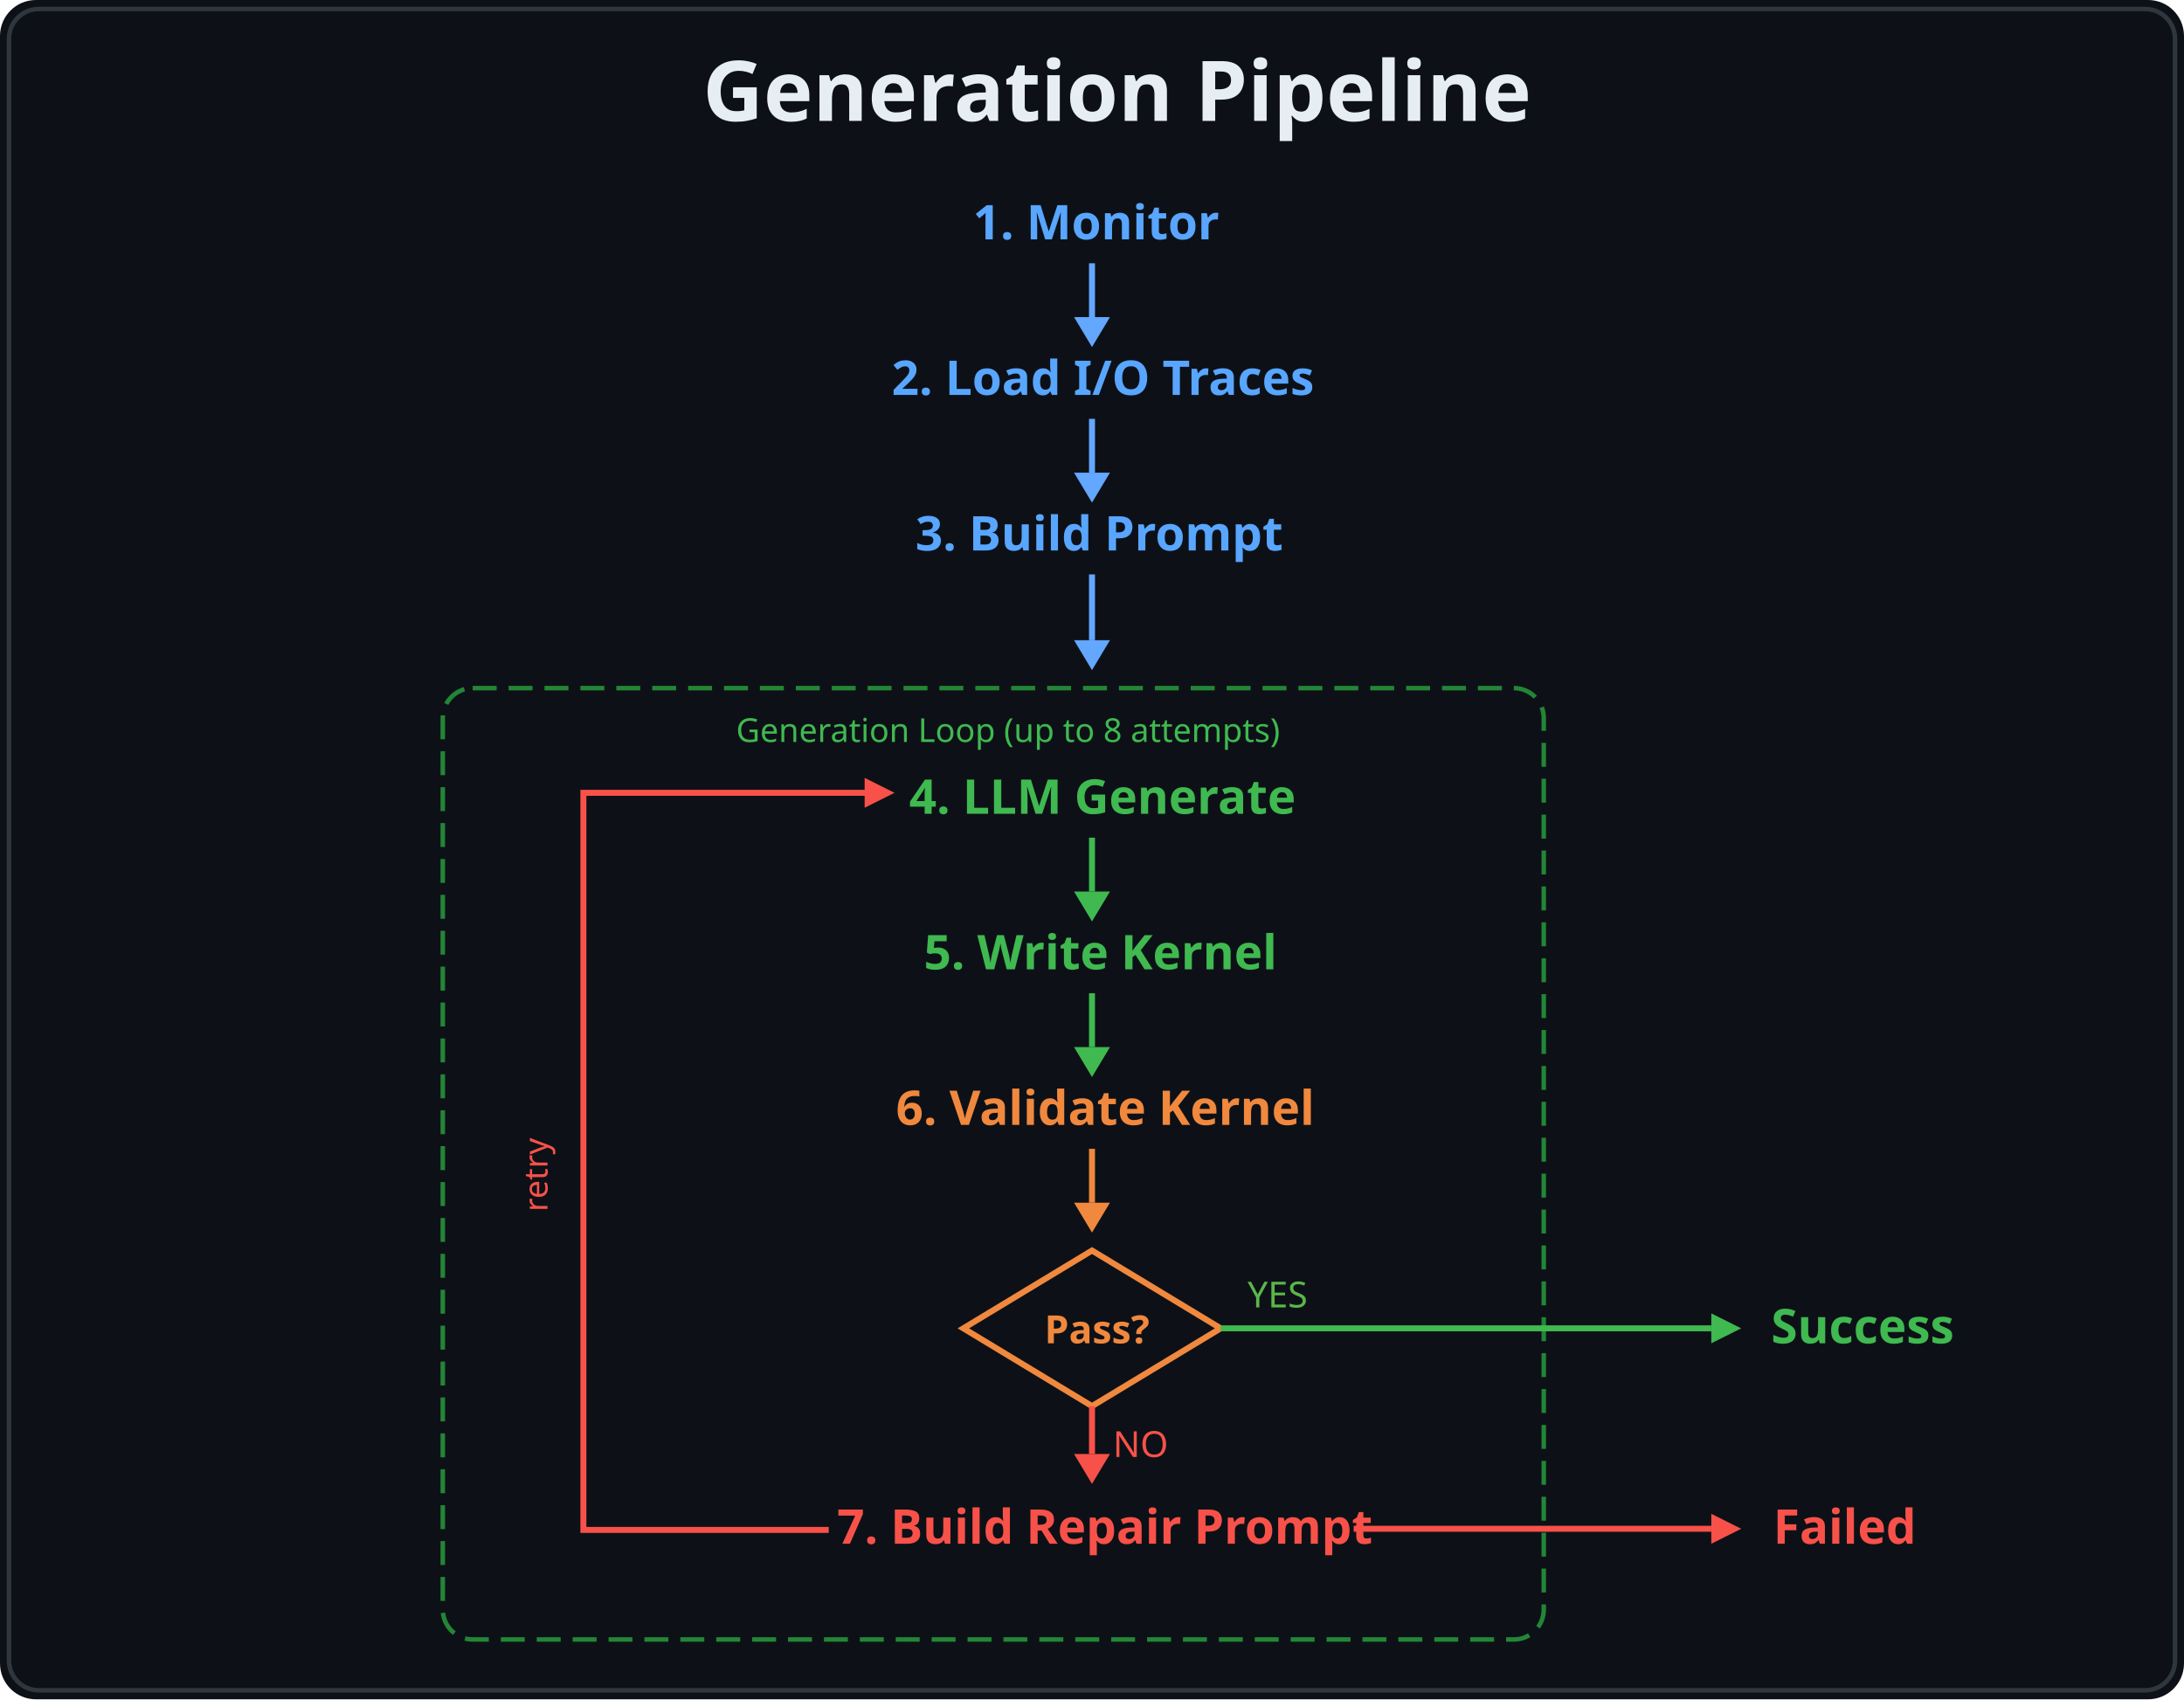
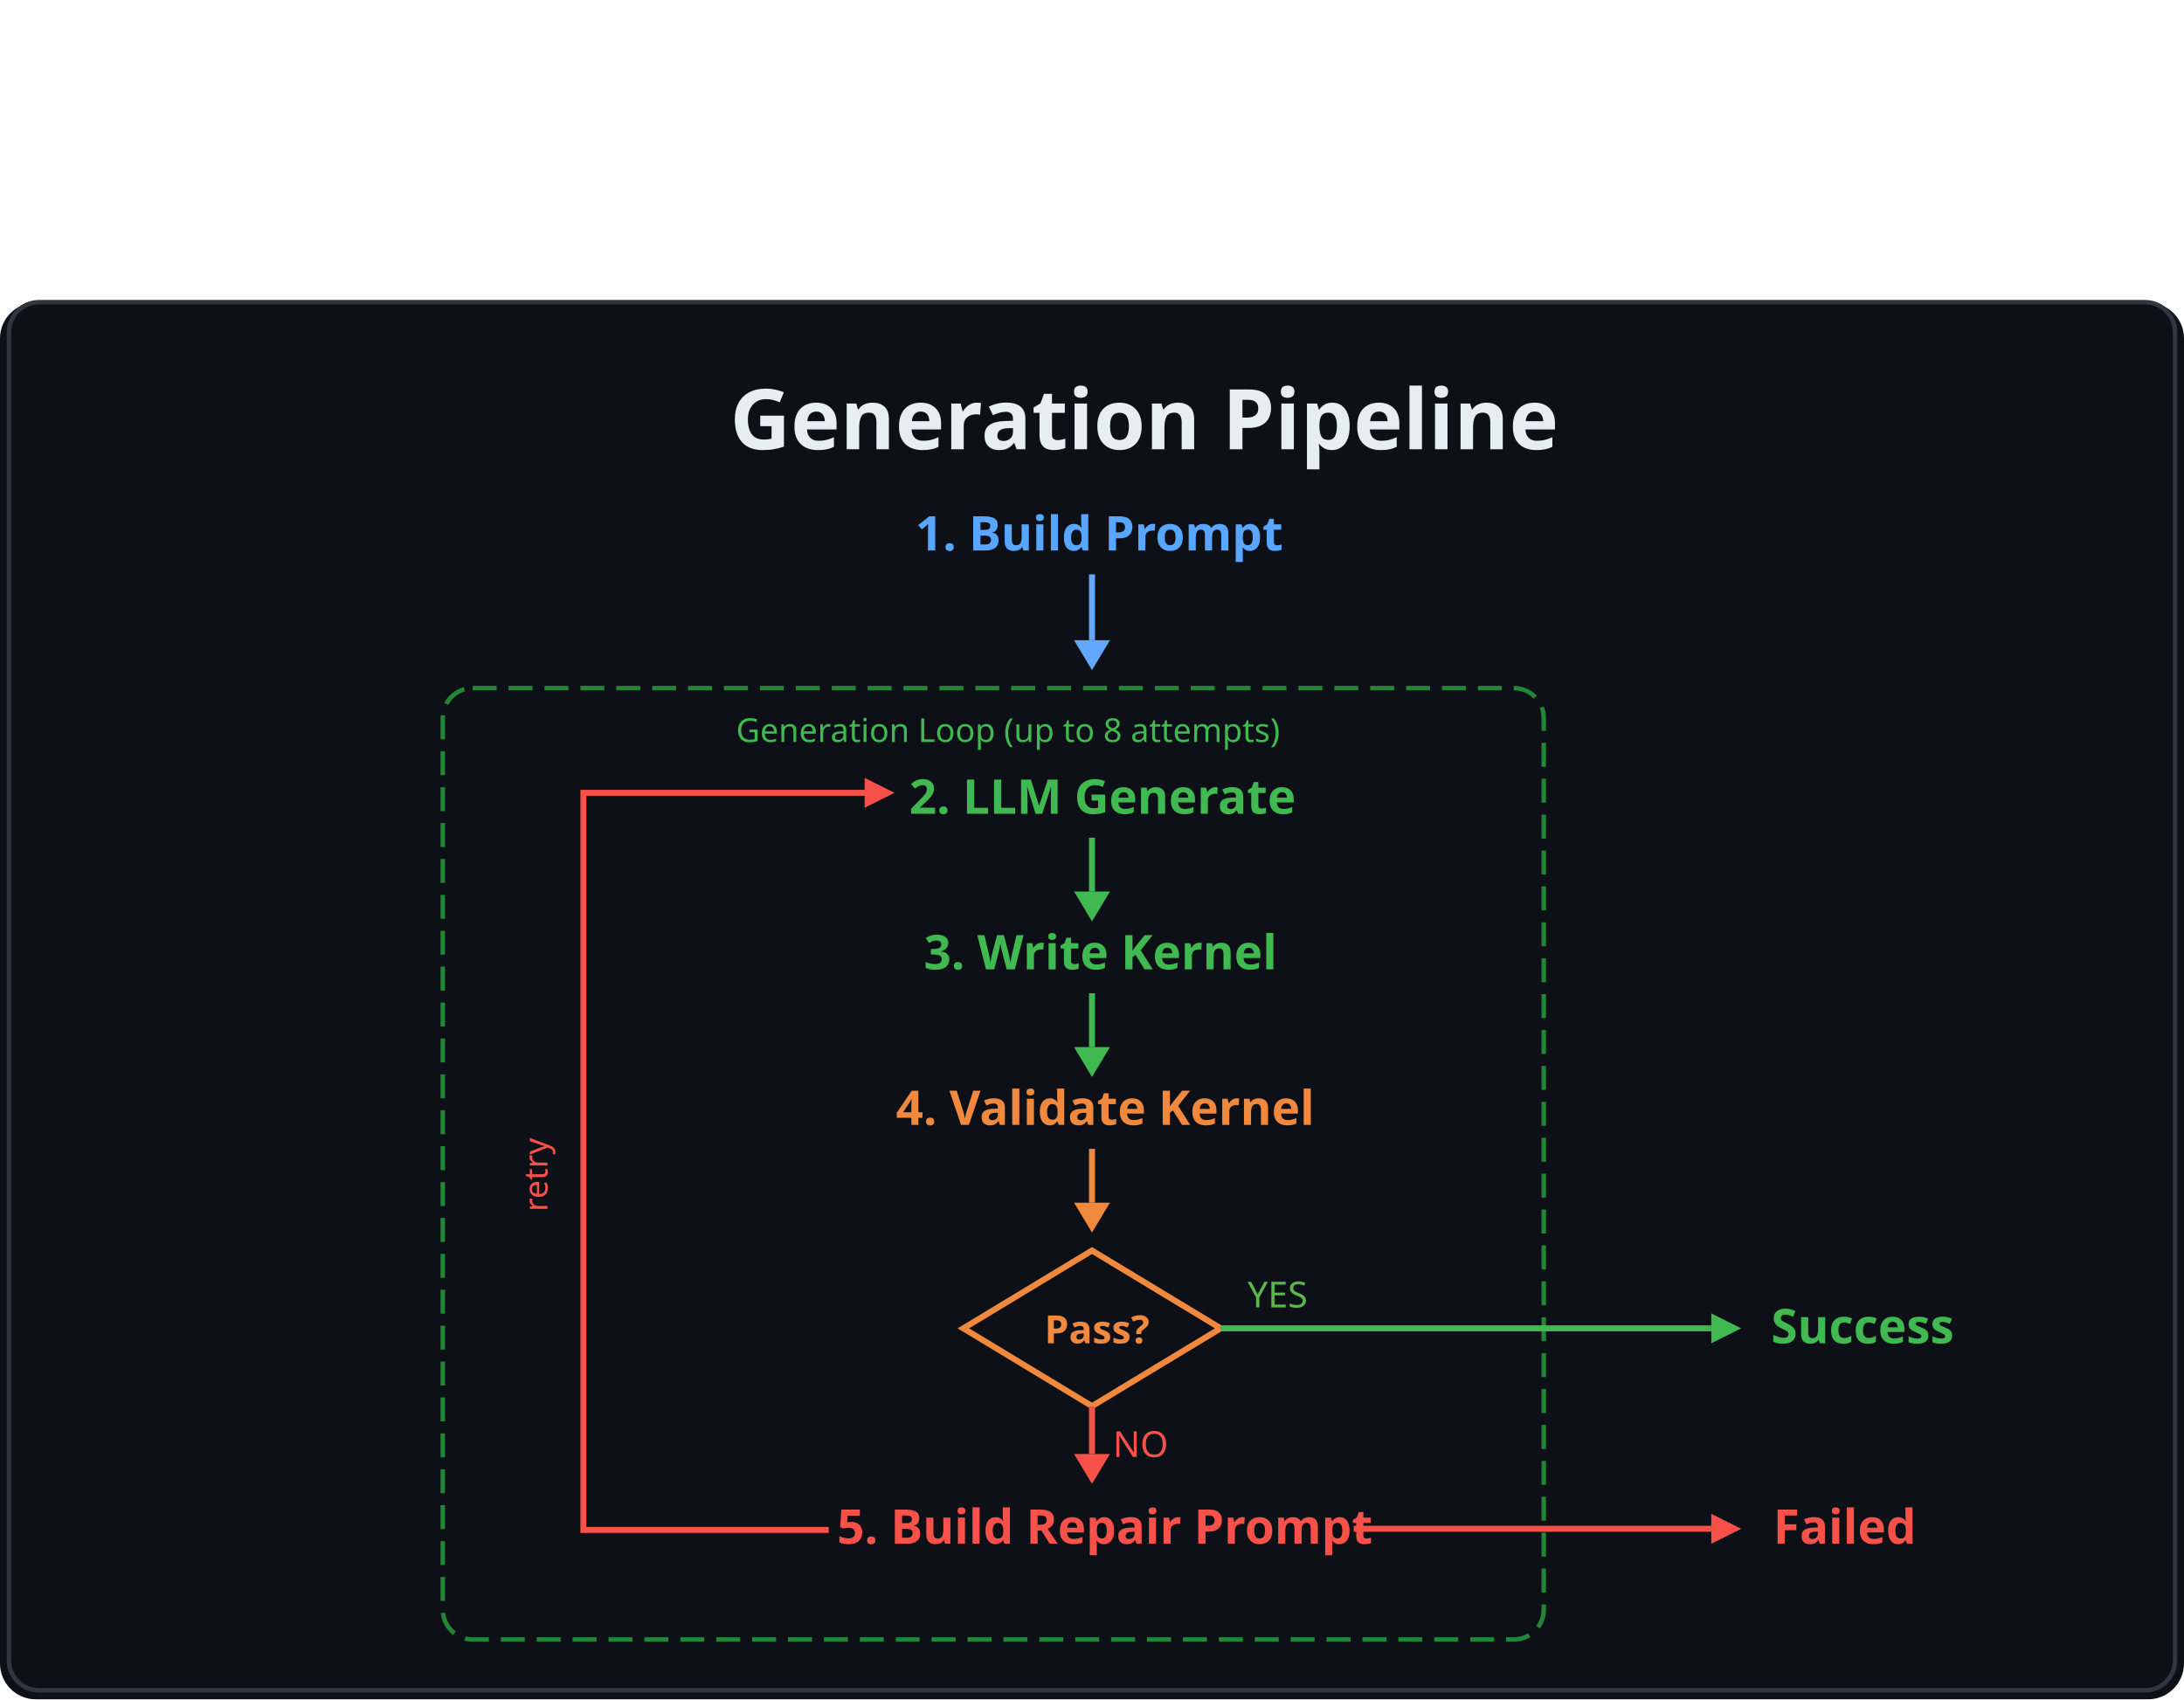
<svg xmlns="http://www.w3.org/2000/svg" id="Layer_1" version="1.1" viewBox="0 0 730 568">
  <defs>
    <style>
      .st0, .st1, .st2, .st3, .st4, .st5, .st6 {
        fill: none;
      }

      .st0, .st1, .st2, .st3, .st7, .st6 {
        stroke-width: 2px;
      }

      .st0, .st7 {
        stroke: #f0883e;
      }

      .st1 {
        stroke: #64a7ff;
      }

      .st8, .st9, .st10 {
        fill: #f0883e;
      }

-       .st11, .st12, .st9, .st10, .st13, .st14, .st15, .st16, .st17, .st18 {
+       .st11, .st12, .st9, .st10, .st13, .st14, .st15, .st16, .st17, .st18, .st19 {
        isolation: isolate;
      }

-       .st11, .st12, .st14, .st15 {
+       .st11, .st12, .st15, .st16 {
        font-family: SegoeUI, 'Segoe UI';
      }

-       .st11, .st14 {
+       .st11, .st15 {
        font-size: 12px;
      }

-       .st11, .st19, .st15, .st17 {
+       .st11, .st20, .st16, .st18 {
        fill: #f85149;
      }

-       .st20, .st12, .st18 {
+       .st21, .st12, .st19 {
        fill: #3fb950;
      }

-       .st12, .st15 {
+       .st12, .st16 {
        font-size: 11px;
      }

-       .st9, .st10, .st13, .st16, .st17, .st18 {
+       .st9, .st10, .st13, .st17, .st18, .st19 {
        font-family: SegoeUI-Bold, 'Segoe UI';
        font-weight: 700;
      }

-       .st9, .st16, .st17, .st18 {
+       .st9, .st17, .st18, .st19 {
        font-size: 16px;
      }

-       .st21 {
+       .st22 {
        fill: #64a7ff;
      }

      .st10 {
        font-size: 13px;
      }

      .st13 {
        fill: #e6edf3;
        font-size: 28px;
      }

      .st2 {
        stroke-miterlimit: 10;
      }

      .st2, .st6 {
        stroke: #f85149;
      }

-       .st14 {
+       .st15 {
        fill: #5ab749;
      }

      .st3 {
        stroke: #3fb950;
      }

      .st4 {
        stroke: #30363d;
      }

      .st4, .st5 {
        stroke-width: 1.5px;
      }

      .st5 {
        stroke: #238636;
        stroke-dasharray: 8 4;
      }

-       .st16 {
+       .st17 {
        fill: #58a6ff;
      }

-       .st7, .st22 {
+       .st7, .st23 {
        fill: #0d1117;
      }
    </style>
  </defs>
-   <rect class="st22" width="730" height="568" rx="12" ry="12" />
-   <rect class="st4" x="3" y="3" width="724" height="562" rx="10" ry="10" />
-   <text class="st13" transform="translate(234.9 40.42)">
-     <tspan x="0" y="0">Generation Pipeline</tspan>
-   </text>
-   <text class="st16" transform="translate(325.21 80)">
-     <tspan x="0" y="0">1. Monitor</tspan>
-   </text>
-   <line class="st1" x1="365" y1="88" x2="365" y2="106" />
-   <polygon class="st21" points="359 106 371 106 365 116 359 106" />
-   <text class="st16" transform="translate(298.04 132)">
-     <tspan x="0" y="0">2. Load I/O Traces</tspan>
-   </text>
-   <line class="st1" x1="365" y1="140" x2="365" y2="158" />
-   <polygon class="st21" points="359 158 371 158 365 168 359 158" />
-   <text class="st16" transform="translate(305.99 184)">
-     <tspan x="0" y="0">3. Build Prompt</tspan>
-   </text>
+   <rect class="st23" y="101.13" width="730" height="466.87" rx="12" ry="12" />
+   <rect class="st4" x="3" y="101.01" width="724" height="463.99" rx="10" ry="10" />
+   <g class="st14">
+     <text class="st13" transform="translate(244 150.16)">
+       <tspan x="0" y="0">Generation Pipeline</tspan>
+     </text>
+   </g>
+   <g class="st14">
+     <text class="st17" transform="translate(305.99 184)">
+       <tspan x="0" y="0">1. Build Prompt</tspan>
+     </text>
+   </g>
  <line class="st1" x1="365" y1="192" x2="365" y2="214" />
-   <polygon class="st21" points="359 214 371 214 365 224 359 214" />
+   <polygon class="st22" points="359 214 371 214 365 224 359 214" />
  <rect class="st5" x="148" y="230" width="368" height="318" rx="10" ry="10" />
-   <text class="st12" transform="translate(246.03 248)">
-     <tspan x="0" y="0">Generation Loop (up to 8 attempts)</tspan>
-   </text>
-   <text class="st18" transform="translate(303.9 272)">
-     <tspan x="0" y="0">4. LLM Generate</tspan>
-   </text>
+   <g class="st14">
+     <text class="st12" transform="translate(246.03 248)">
+       <tspan x="0" y="0">Generation Loop (up to 8 attempts)</tspan>
+     </text>
+   </g>
+   <g class="st14">
+     <text class="st19" transform="translate(303.9 272)">
+       <tspan x="0" y="0">2. LLM Generate</tspan>
+     </text>
+   </g>
  <line class="st3" x1="365" y1="280" x2="365" y2="298" />
-   <polygon class="st20" points="359 298 371 298 365 308 359 298" />
-   <text class="st18" transform="translate(308.79 324)">
-     <tspan x="0" y="0">5. Write Kernel</tspan>
-   </text>
+   <polygon class="st21" points="359 298 371 298 365 308 359 298" />
+   <g class="st14">
+     <text class="st19" transform="translate(308.79 324)">
+       <tspan x="0" y="0">3. Write Kernel</tspan>
+     </text>
+   </g>
  <line class="st3" x1="365" y1="332" x2="365" y2="350" />
-   <polygon class="st20" points="359 350 371 350 365 360 359 350" />
-   <text class="st9" transform="translate(299.47 376)">
-     <tspan x="0" y="0">6. Validate Kernel</tspan>
-   </text>
+   <polygon class="st21" points="359 350 371 350 365 360 359 350" />
+   <g class="st14">
+     <text class="st9" transform="translate(299.47 376)">
+       <tspan x="0" y="0">4. Validate Kernel</tspan>
+     </text>
+   </g>
  <line class="st0" x1="365" y1="384" x2="365" y2="402" />
  <polygon class="st8" points="359 402 371 402 365 412 359 402" />
  <polygon class="st7" points="365 418 408 444 365 470 322 444 365 418" />
-   <text class="st10" transform="translate(349.11 449)">
-     <tspan x="0" y="0">Pass?</tspan>
-   </text>
+   <g class="st14">
+     <text class="st10" transform="translate(349.11 449)">
+       <tspan x="0" y="0">Pass?</tspan>
+     </text>
+   </g>
  <line class="st3" x1="408" y1="444" x2="572" y2="444" />
-   <polygon class="st20" points="572 439 572 449 582 444 572 439" />
-   <text class="st14" transform="translate(417 437)">
-     <tspan x="0" y="0">YES</tspan>
-   </text>
-   <text class="st18" transform="translate(592 449)">
-     <tspan x="0" y="0">Success</tspan>
-   </text>
+   <polygon class="st21" points="572 439 572 449 582 444 572 439" />
+   <g class="st14">
+     <text class="st15" transform="translate(417 437)">
+       <tspan x="0" y="0">YES</tspan>
+     </text>
+   </g>
+   <g class="st14">
+     <text class="st19" transform="translate(592 449)">
+       <tspan x="0" y="0">Success</tspan>
+     </text>
+   </g>
  <line class="st6" x1="365" y1="470" x2="365" y2="486" />
-   <polygon class="st19" points="359 486 371 486 365 496 359 486" />
-   <text class="st11" transform="translate(372 487)">
-     <tspan x="0" y="0">NO</tspan>
-   </text>
-   <text class="st17" transform="translate(279.79 516)">
-     <tspan x="0" y="0">7. Build Repair Prompt</tspan>
-   </text>
+   <polygon class="st20" points="359 486 371 486 365 496 359 486" />
+   <g class="st14">
+     <text class="st11" transform="translate(372 487)">
+       <tspan x="0" y="0">NO</tspan>
+     </text>
+   </g>
+   <g class="st14">
+     <text class="st18" transform="translate(279.79 516)">
+       <tspan x="0" y="0">5. Build Repair Prompt</tspan>
+     </text>
+   </g>
  <polyline class="st2" points="277 511.38 195 511.38 195 265 293 265" />
-   <polygon class="st19" points="289 260 289 270 299 265 289 260" />
-   <text class="st15" transform="translate(183 405) rotate(-90)">
-     <tspan x="0" y="0">retry</tspan>
-   </text>
+   <polygon class="st20" points="289 260 289 270 299 265 289 260" />
+   <g class="st14">
+     <text class="st16" transform="translate(183 405) rotate(-90)">
+       <tspan x="0" y="0">retry</tspan>
+     </text>
+   </g>
  <line class="st6" x1="452.47" y1="511" x2="572" y2="511" />
-   <polygon class="st19" points="572 506 572 516 582 511 572 506" />
-   <text class="st17" transform="translate(592.72 516)">
-     <tspan x="0" y="0">Failed</tspan>
-   </text>
+   <polygon class="st20" points="572 506 572 516 582 511 572 506" />
+   <g class="st14">
+     <text class="st18" transform="translate(592.72 516)">
+       <tspan x="0" y="0">Failed</tspan>
+     </text>
+   </g>
</svg>
